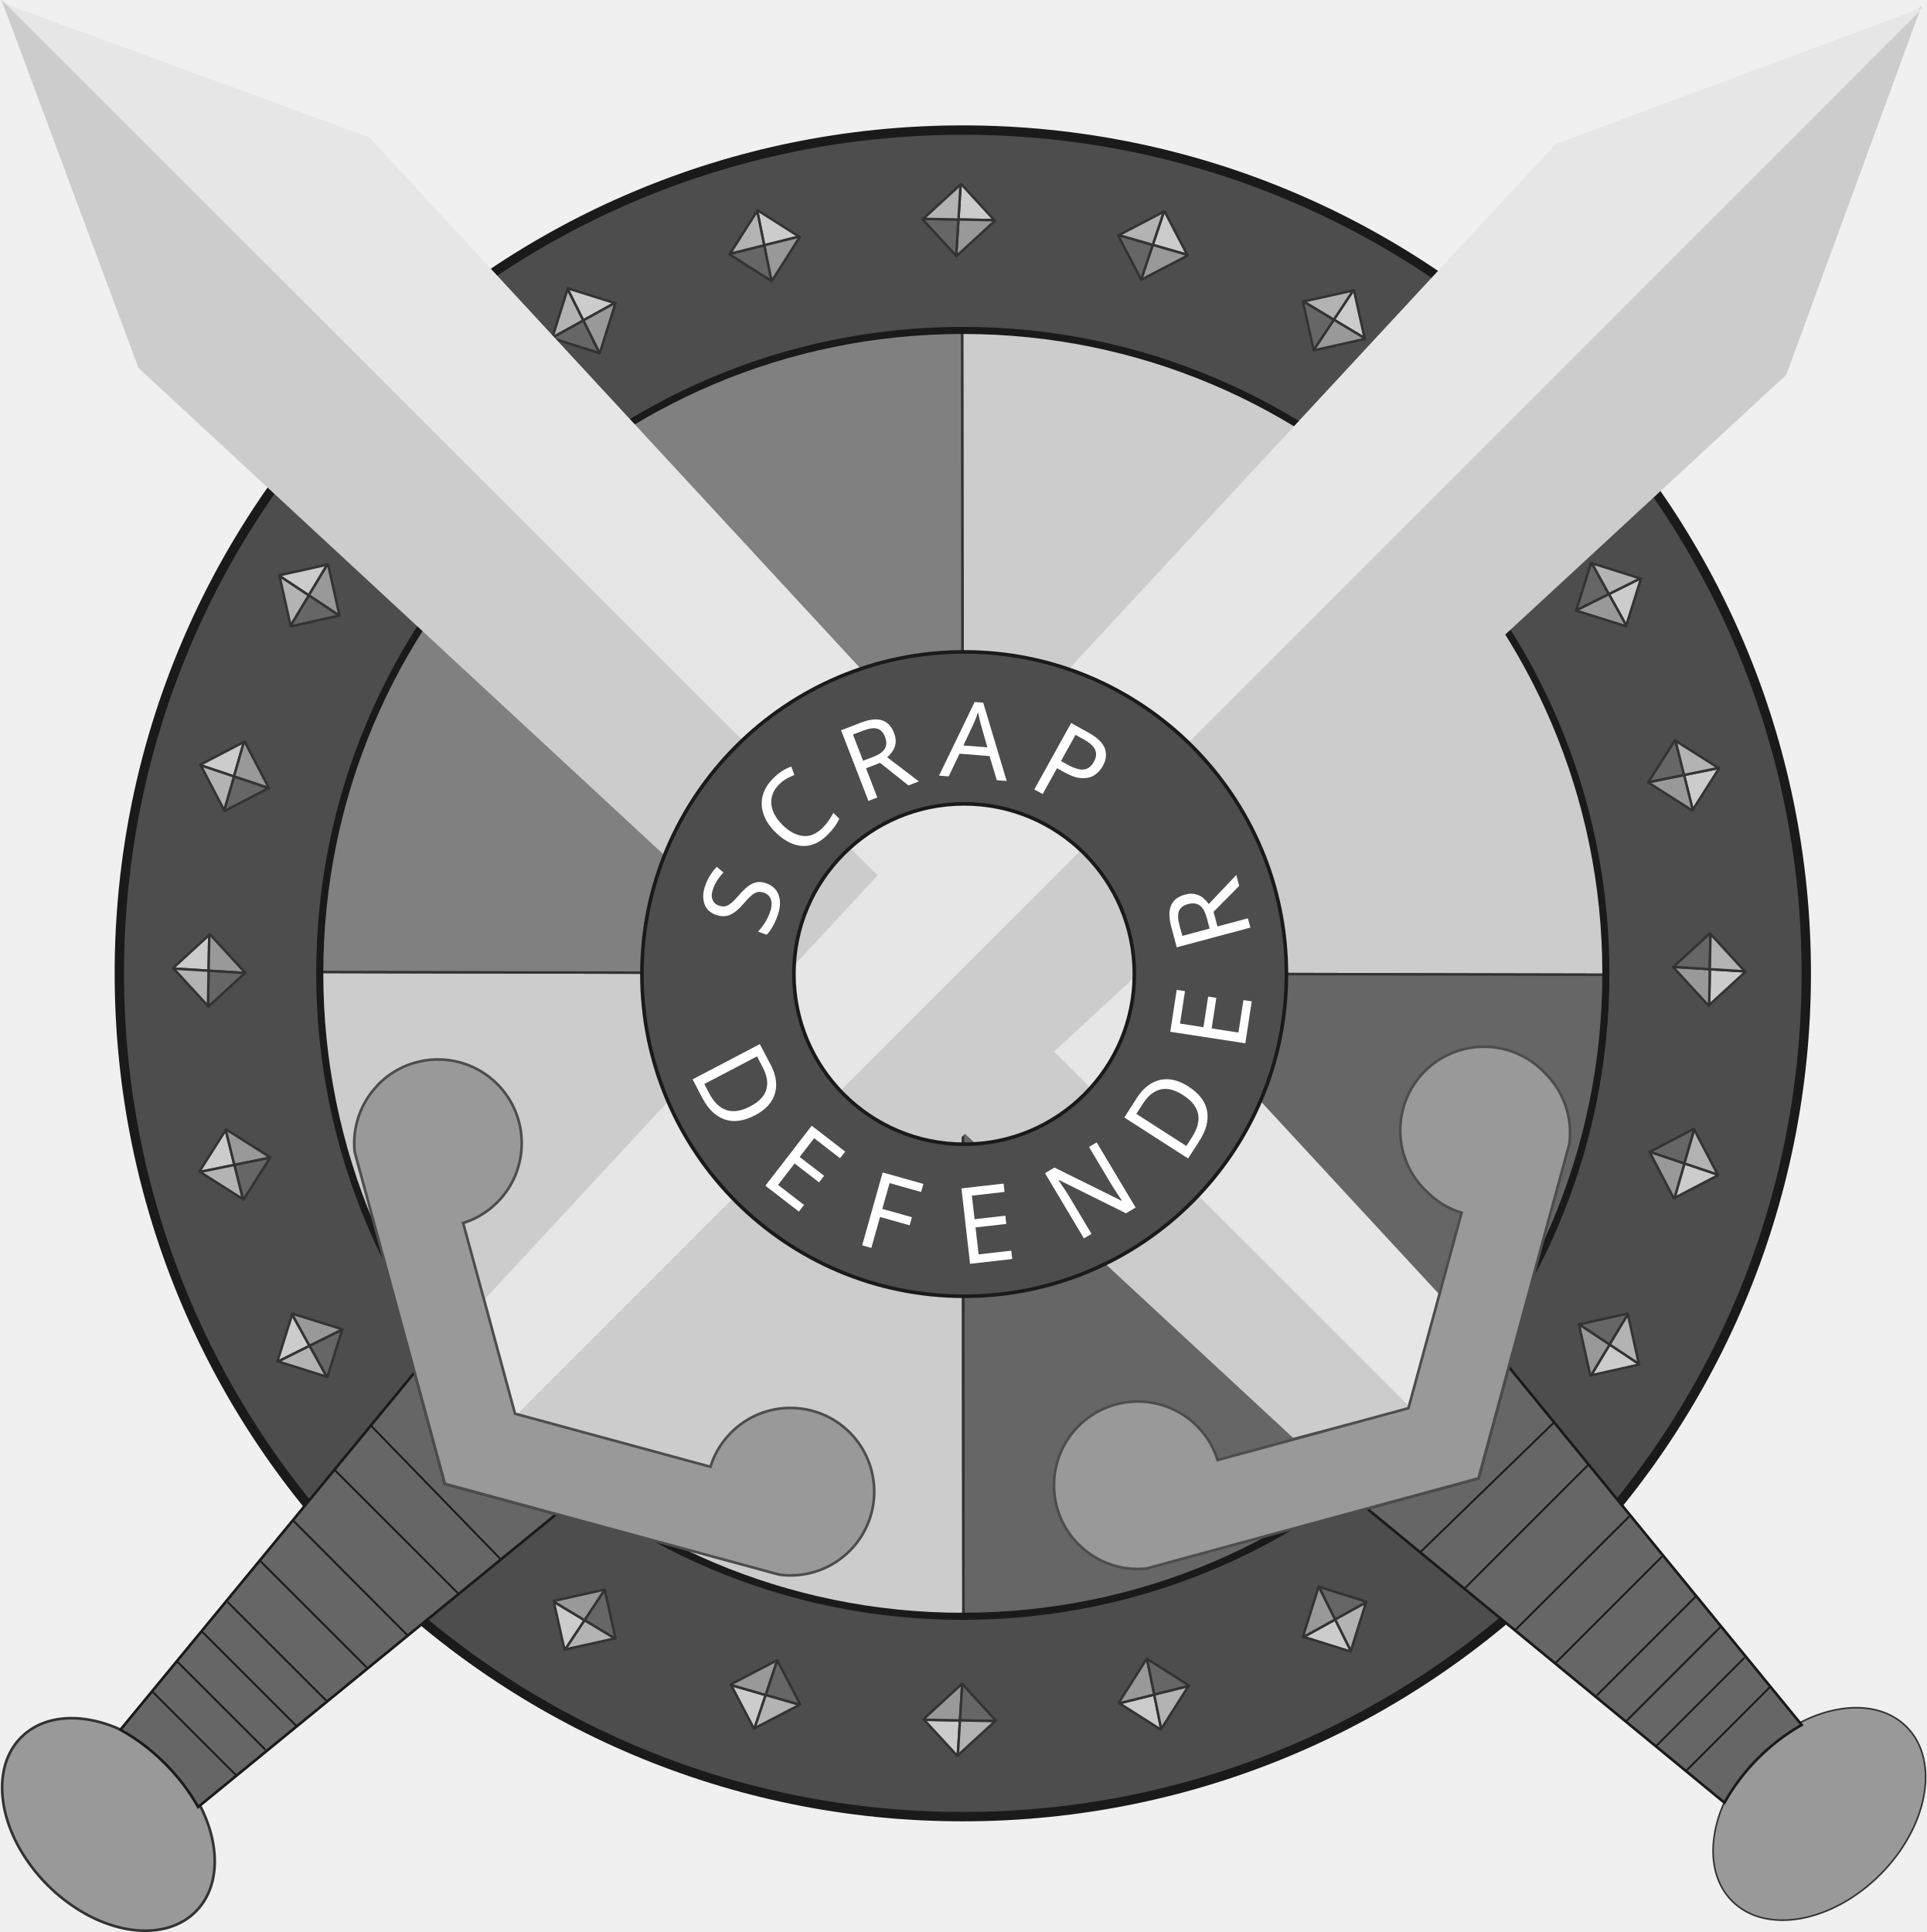
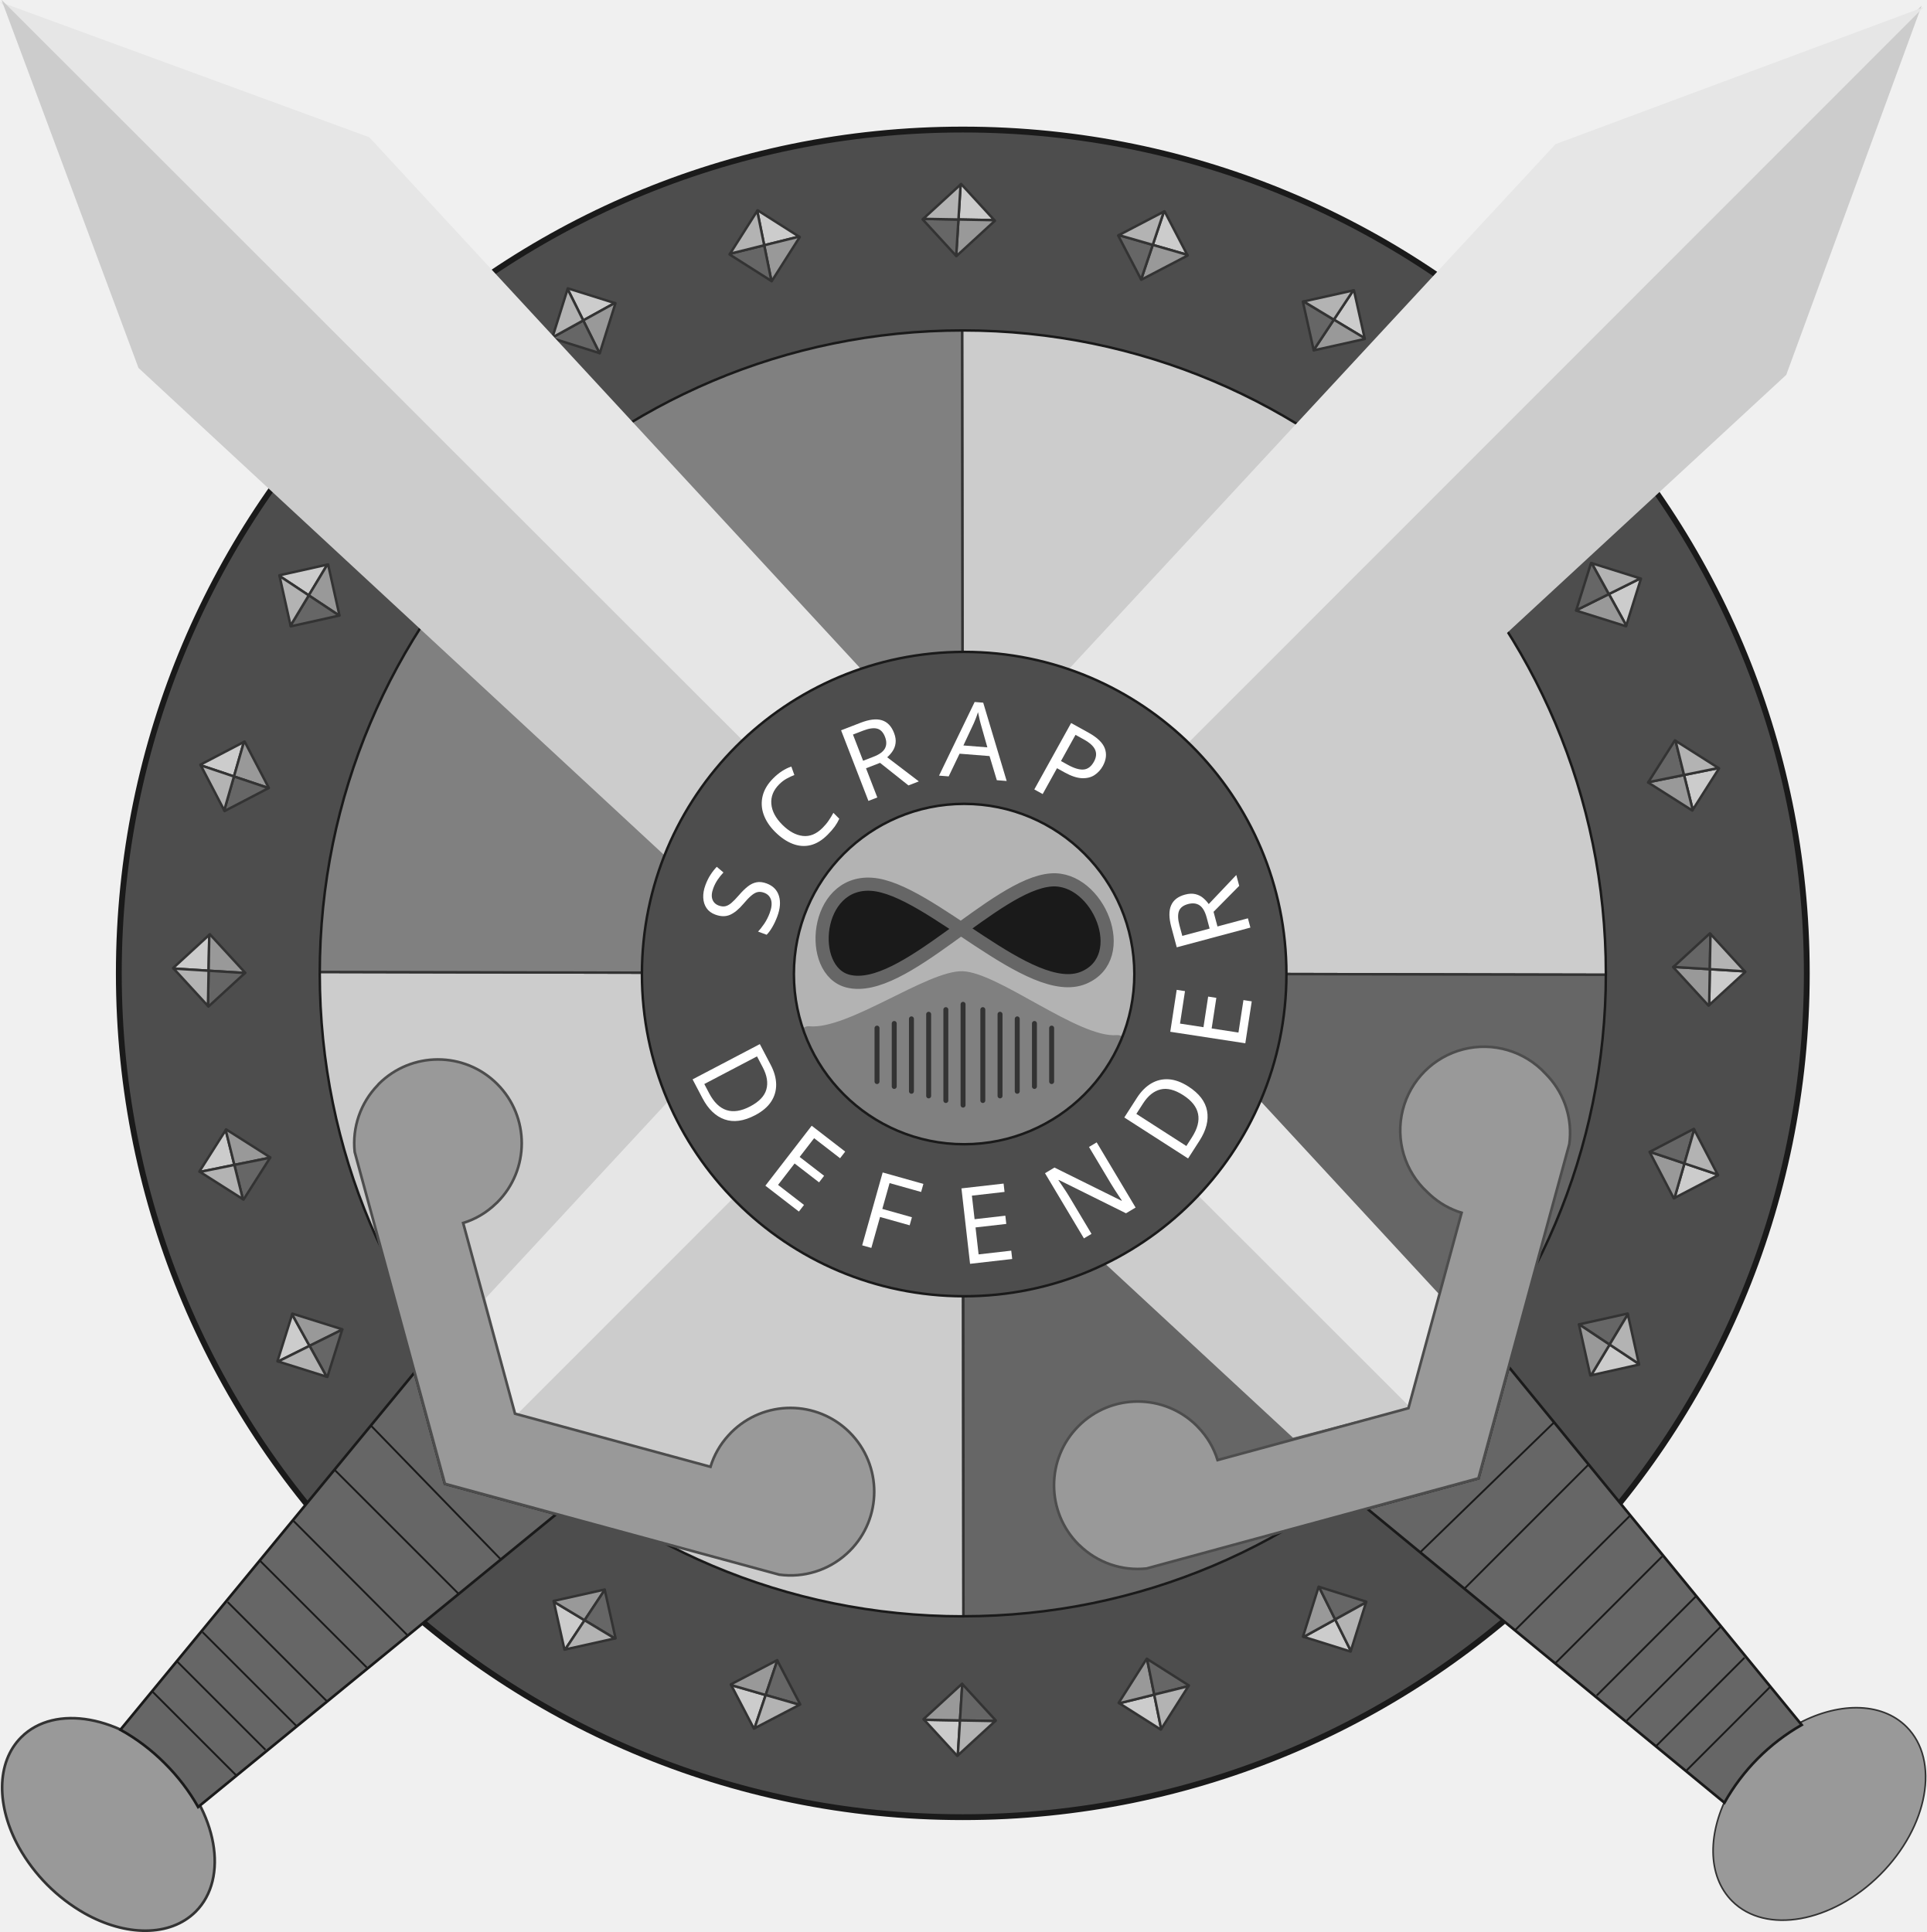
<svg xmlns="http://www.w3.org/2000/svg" viewBox="0 0 777.81 780.22">
  <defs>
    <style>
      .cls-1, .cls-12, .cls-6 {
        fill: #ccc;
      }

      .cls-1, .cls-13, .cls-14, .cls-17, .cls-18, .cls-5 {
        stroke: #1a1a1a;
      }

-       .cls-1, .cls-10, .cls-13, .cls-14, .cls-15, .cls-16, .cls-17, .cls-18, .cls-2, .cls-3, .cls-4, .cls-5 {
+       .cls-1, .cls-10, .cls-13, .cls-14, .cls-15, .cls-16, .cls-17, .cls-18, .cls-2, .cls-21, .cls-3, .cls-4, .cls-5 {
        stroke-miterlimit: 10;
      }

-       .cls-1 {
-         stroke-width: 3.01px;
-       }
- 
-       .cls-2 {
+       .cls-1, .cls-20 {
+         stroke-width: 2px;
+       }
+ 
+       .cls-2, .cls-20 {
        fill: none;
      }

-       .cls-10, .cls-16, .cls-2, .cls-3, .cls-4, .cls-6, .cls-7, .cls-8, .cls-9 {
+       .cls-10, .cls-16, .cls-2, .cls-20, .cls-3, .cls-4, .cls-6, .cls-7, .cls-8, .cls-9 {
        stroke: #333;
      }

      .cls-13, .cls-14, .cls-3, .cls-8 {
        fill: #666;
      }

-       .cls-4 {
+       .cls-19, .cls-4 {
        fill: gray;
      }

-       .cls-18, .cls-5 {
+       .cls-5 {
        fill: #4d4d4d;
      }

-       .cls-5 {
-         stroke-width: 2.86px;
-       }
- 
-       .cls-6, .cls-7, .cls-8, .cls-9 {
+       .cls-20, .cls-6, .cls-7, .cls-8, .cls-9 {
        stroke-linecap: round;
        stroke-linejoin: round;
      }

      .cls-10, .cls-15, .cls-16, .cls-7 {
        fill: #999;
      }

-       .cls-9 {
+       .cls-18, .cls-9 {
        fill: #b3b3b3;
      }

      .cls-10 {
        stroke-width: 0.65px;
      }

      .cls-11, .cls-17 {
        fill: #e6e6e6;
      }

      .cls-13, .cls-15, .cls-16 {
        stroke-width: 1.07px;
      }

      .cls-14, .cls-17 {
        stroke-width: 0.76px;
      }

      .cls-15 {
        stroke: #4d4d4d;
      }

      .cls-18 {
-         stroke-width: 1.45px;
-       }
- 
-       .cls-19 {
+         stroke-width: 0.95px;
+       }
+ 
+       .cls-21 {
+         fill: #1a1a1a;
+         stroke: #666;
+         stroke-width: 5.31px;
+       }
+ 
+       .cls-22 {
        font-size: 42.93px;
        fill: #fff;
        font-family: ReggaeOne-Regular, Reggae One;
      }
    </style>
  </defs>
  <g id="Layer_3" data-name="Layer 3">
    <circle class="cls-1" cx="388.74" cy="393.08" r="340.94" />
    <path class="cls-2" d="M650.94,393.08v.58l-262.2-.57-.29-262.2h.29C533.55,130.89,650.94,248.28,650.94,393.08Z" />
    <path class="cls-3" d="M650.94,393.66C650.63,538.11,533.51,655.13,389,655.28l-.28-262.19Z" />
    <path class="cls-2" d="M389,655.28h-.28c-144.8,0-262.19-117.39-262.19-262.2v-.57l262.19.58Z" />
    <path class="cls-4" d="M388.74,393.09l-262.19-.58c.31-144.44,117.42-261.46,261.9-261.62Z" />
    <g>
      <path class="cls-5" d="M388.74,53C200.91,53,48.65,205.25,48.65,393.08S200.91,733.17,388.74,733.17,728.83,580.91,728.83,393.08,576.57,53,388.74,53Zm0,599.74c-143.39,0-259.64-116.25-259.64-259.64S245.35,133.44,388.74,133.44,648.38,249.68,648.38,393.08,532.14,652.72,388.74,652.72Z" />
      <g>
        <g>
          <polygon class="cls-6" points="388.06 74.3 401.49 88.92 386.98 88.64 387.85 74.5 388.06 74.3" />
          <polygon class="cls-7" points="401.49 88.92 401.7 89.15 386.14 103.44 386.06 103.35 386.98 88.64 401.49 88.92" />
          <polygon class="cls-8" points="386.98 88.64 386.06 103.35 372.51 88.59 372.74 88.38 386.98 88.64" />
          <polygon class="cls-9" points="387.85 74.5 386.98 88.64 372.74 88.38 387.85 74.5" />
        </g>
        <g>
          <polygon class="cls-6" points="470.19 85.32 479.37 102.91 465.43 98.89 469.93 85.45 470.19 85.32" />
          <polygon class="cls-7" points="479.37 102.91 479.52 103.19 460.79 112.97 460.73 112.86 465.43 98.89 479.37 102.91" />
          <polygon class="cls-8" points="465.43 98.89 460.73 112.86 451.46 95.1 451.74 94.95 465.43 98.89" />
          <polygon class="cls-9" points="469.93 85.45 465.43 98.89 451.74 94.95 469.93 85.45" />
        </g>
        <g>
          <polygon class="cls-6" points="546.66 117.22 550.98 136.58 538.55 129.09 546.38 117.28 546.66 117.22" />
          <polygon class="cls-7" points="550.98 136.58 551.05 136.89 530.43 141.49 530.4 141.37 538.55 129.09 550.98 136.58" />
          <polygon class="cls-8" points="538.55 129.09 530.4 141.37 526.04 121.81 526.35 121.74 538.55 129.09" />
          <polygon class="cls-9" points="546.38 117.28 538.55 129.09 526.35 121.74 546.38 117.28" />
        </g>
        <g>
          <polygon class="cls-6" points="612.27 167.82 611.43 187.64 601.37 177.19 611.99 167.81 612.27 167.82" />
          <polygon class="cls-7" points="611.43 187.64 611.42 187.96 590.31 187.06 590.32 186.94 601.37 177.19 611.43 187.64" />
          <polygon class="cls-8" points="601.37 177.19 590.32 186.94 591.17 166.92 591.49 166.93 601.37 177.19" />
          <polygon class="cls-9" points="611.99 167.81 601.37 177.19 591.49 166.93 611.99 167.81" />
        </g>
        <g>
          <polygon class="cls-6" points="662.55 233.68 656.61 252.61 649.59 239.91 662.28 233.59 662.55 233.68" />
          <polygon class="cls-7" points="656.61 252.61 656.51 252.91 636.36 246.58 636.4 246.46 649.59 239.91 656.61 252.61" />
          <polygon class="cls-8" points="649.59 239.91 636.4 246.46 642.4 227.35 642.7 227.44 649.59 239.91" />
          <polygon class="cls-9" points="662.28 233.59 649.59 239.91 642.7 227.44 662.28 233.59" />
        </g>
        <g>
          <polygon class="cls-6" points="694.08 310.31 683.44 327.05 679.94 312.97 693.83 310.15 694.08 310.31" />
          <polygon class="cls-7" points="683.44 327.05 683.26 327.32 665.43 315.99 665.5 315.89 679.94 312.97 683.44 327.05" />
          <polygon class="cls-8" points="679.94 312.97 665.5 315.89 676.25 298.98 676.51 299.15 679.94 312.97" />
          <polygon class="cls-9" points="693.83 310.15 679.94 312.97 676.51 299.15 693.83 310.15" />
        </g>
        <g>
          <polygon class="cls-6" points="704.69 392.48 690.08 405.9 690.35 391.39 704.49 392.27 704.69 392.48" />
          <polygon class="cls-7" points="690.08 405.9 689.84 406.12 675.55 390.56 675.64 390.48 690.35 391.39 690.08 405.9" />
          <polygon class="cls-8" points="690.35 391.39 675.64 390.48 690.4 376.92 690.62 377.16 690.35 391.39" />
          <polygon class="cls-9" points="704.49 392.27 690.35 391.39 690.62 377.16 704.49 392.27" />
        </g>
        <g>
          <polygon class="cls-6" points="693.67 474.61 676.09 483.79 680.1 469.84 693.54 474.35 693.67 474.61" />
          <polygon class="cls-7" points="676.09 483.79 675.8 483.94 666.03 465.21 666.14 465.15 680.1 469.84 676.09 483.79" />
          <polygon class="cls-8" points="680.1 469.84 666.14 465.15 683.9 455.88 684.04 456.16 680.1 469.84" />
          <polygon class="cls-9" points="693.54 474.35 680.1 469.84 684.04 456.16 693.54 474.35" />
        </g>
        <g>
          <polygon class="cls-6" points="661.78 551.08 642.41 555.4 649.9 542.97 661.71 550.8 661.78 551.08" />
          <polygon class="cls-7" points="642.41 555.4 642.1 555.47 637.5 534.85 637.63 534.82 649.9 542.97 642.41 555.4" />
          <polygon class="cls-8" points="649.9 542.97 637.63 534.82 657.18 530.46 657.25 530.77 649.9 542.97" />
          <polygon class="cls-9" points="661.71 550.8 649.9 542.97 657.25 530.77 661.71 550.8" />
        </g>
        <g>
          <polygon class="cls-6" points="611.17 616.69 591.35 615.85 601.8 605.78 611.19 616.4 611.17 616.69" />
          <polygon class="cls-7" points="591.35 615.85 591.03 615.84 591.93 594.73 592.05 594.74 601.8 605.78 591.35 615.85" />
          <polygon class="cls-8" points="601.8 605.78 592.05 594.74 612.07 595.59 612.06 595.9 601.8 605.78" />
          <polygon class="cls-9" points="611.19 616.4 601.8 605.78 612.06 595.9 611.19 616.4" />
        </g>
        <g>
          <polygon class="cls-6" points="545.32 666.97 526.39 661.03 539.09 654.01 545.4 666.7 545.32 666.97" />
          <polygon class="cls-7" points="526.39 661.03 526.08 660.93 532.41 640.78 532.53 640.82 539.09 654.01 526.39 661.03" />
          <polygon class="cls-8" points="539.09 654.01 532.53 640.82 551.64 646.82 551.55 647.12 539.09 654.01" />
          <polygon class="cls-9" points="545.4 666.7 539.09 654.01 551.55 647.12 545.4 666.7" />
        </g>
        <g>
          <polygon class="cls-6" points="468.69 698.49 451.94 687.85 466.03 684.36 468.84 698.25 468.69 698.49" />
          <polygon class="cls-7" points="451.94 687.85 451.67 687.68 463 669.85 463.11 669.92 466.03 684.36 451.94 687.85" />
          <polygon class="cls-8" points="466.03 684.36 463.11 669.92 480.02 680.66 479.85 680.93 466.03 684.36" />
          <polygon class="cls-9" points="468.84 698.25 466.03 684.36 479.85 680.93 468.84 698.25" />
        </g>
        <g>
          <polygon class="cls-6" points="386.51 709.11 373.09 694.5 387.6 694.77 386.72 708.91 386.51 709.11" />
          <polygon class="cls-7" points="373.09 694.5 372.87 694.26 388.43 679.97 388.52 680.06 387.6 694.77 373.09 694.5" />
          <polygon class="cls-8" points="387.6 694.77 388.52 680.06 402.07 694.82 401.83 695.03 387.6 694.77" />
          <polygon class="cls-9" points="386.72 708.91 387.6 694.77 401.83 695.03 386.72 708.91" />
        </g>
        <g>
          <polygon class="cls-6" points="304.39 698.09 295.2 680.5 309.15 684.52 304.64 697.96 304.39 698.09" />
          <polygon class="cls-7" points="295.2 680.5 295.06 680.22 313.79 670.44 313.84 670.55 309.15 684.52 295.2 680.5" />
          <polygon class="cls-8" points="309.15 684.52 313.84 670.55 323.11 688.32 322.83 688.46 309.15 684.52" />
          <polygon class="cls-9" points="304.64 697.96 309.15 684.52 322.83 688.46 304.64 697.96" />
        </g>
        <g>
          <polygon class="cls-6" points="227.91 666.2 223.6 646.83 236.03 654.32 228.2 666.13 227.91 666.2" />
          <polygon class="cls-7" points="223.6 646.83 223.53 646.52 244.15 641.92 244.17 642.04 236.03 654.32 223.6 646.83" />
          <polygon class="cls-8" points="236.03 654.32 244.17 642.04 248.53 661.6 248.22 661.67 236.03 654.32" />
          <polygon class="cls-9" points="228.2 666.13 236.03 654.32 248.22 661.67 228.2 666.13" />
        </g>
        <g>
          <polygon class="cls-6" points="162.3 615.59 163.14 595.77 173.21 606.22 162.59 615.61 162.3 615.59" />
          <polygon class="cls-7" points="163.14 595.77 163.16 595.45 184.26 596.35 184.26 596.47 173.21 606.22 163.14 595.77" />
          <polygon class="cls-8" points="173.21 606.22 184.26 596.47 183.41 616.49 183.09 616.48 173.21 606.22" />
          <polygon class="cls-9" points="162.59 615.61 173.21 606.22 183.09 616.48 162.59 615.61" />
        </g>
        <g>
          <polygon class="cls-6" points="112.02 549.73 117.96 530.8 124.98 543.51 112.3 549.82 112.02 549.73" />
          <polygon class="cls-7" points="117.96 530.8 118.06 530.5 138.22 536.83 138.18 536.95 124.98 543.51 117.96 530.8" />
          <polygon class="cls-8" points="124.98 543.51 138.18 536.95 132.18 556.06 131.87 555.97 124.98 543.51" />
          <polygon class="cls-9" points="112.3 549.82 124.98 543.51 131.87 555.97 112.3 549.82" />
        </g>
        <g>
          <polygon class="cls-6" points="80.5 473.1 91.14 456.36 94.63 470.44 80.74 473.26 80.5 473.1" />
          <polygon class="cls-7" points="91.14 456.36 91.31 456.09 109.14 467.42 109.08 467.52 94.63 470.44 91.14 456.36" />
          <polygon class="cls-8" points="94.63 470.44 109.08 467.52 98.33 484.44 98.06 484.26 94.63 470.44" />
          <polygon class="cls-9" points="80.74 473.26 94.63 470.44 98.06 484.26 80.74 473.26" />
        </g>
        <g>
          <polygon class="cls-6" points="69.89 390.93 84.5 377.51 84.22 392.02 70.08 391.14 69.89 390.93" />
          <polygon class="cls-7" points="84.5 377.51 84.73 377.29 99.02 392.85 98.93 392.93 84.22 392.02 84.5 377.51" />
          <polygon class="cls-8" points="84.22 392.02 98.93 392.93 84.17 406.49 83.96 406.25 84.22 392.02" />
          <polygon class="cls-9" points="70.08 391.14 84.22 392.02 83.96 406.25 70.08 391.14" />
        </g>
        <g>
          <polygon class="cls-6" points="80.9 308.81 98.49 299.62 94.47 313.57 81.04 309.06 80.9 308.81" />
          <polygon class="cls-7" points="98.49 299.62 98.77 299.48 108.55 318.2 108.44 318.26 94.47 313.57 98.49 299.62" />
          <polygon class="cls-8" points="94.47 313.57 108.44 318.26 90.68 327.53 90.53 327.25 94.47 313.57" />
          <polygon class="cls-9" points="81.04 309.06 94.47 313.57 90.53 327.25 81.04 309.06" />
        </g>
        <g>
          <polygon class="cls-6" points="112.8 232.33 132.16 228.01 124.67 240.44 112.86 232.61 112.8 232.33" />
          <polygon class="cls-7" points="132.16 228.01 132.47 227.94 137.07 248.56 136.95 248.59 124.67 240.44 132.16 228.01" />
          <polygon class="cls-8" points="124.67 240.44 136.95 248.59 117.39 252.95 117.32 252.64 124.67 240.44" />
          <polygon class="cls-9" points="112.86 232.61 124.67 240.44 117.32 252.64 112.86 232.61" />
        </g>
        <g>
          <polygon class="cls-6" points="163.4 166.72 183.22 167.56 172.77 177.63 163.39 167.01 163.4 166.72" />
          <polygon class="cls-7" points="183.22 167.56 183.54 167.57 182.64 188.68 182.52 188.68 172.77 177.63 183.22 167.56" />
          <polygon class="cls-8" points="172.77 177.63 182.52 188.68 162.5 187.82 162.52 187.51 172.77 177.63" />
          <polygon class="cls-9" points="163.39 167.01 172.77 177.63 162.52 187.51 163.39 167.01" />
        </g>
        <g>
          <polygon class="cls-6" points="229.26 116.44 248.19 122.38 235.49 129.4 229.17 116.72 229.26 116.44" />
          <polygon class="cls-7" points="248.19 122.38 248.49 122.48 242.16 142.63 242.05 142.6 235.49 129.4 248.19 122.38" />
          <polygon class="cls-8" points="235.49 129.4 242.05 142.6 222.93 136.59 223.03 136.29 235.49 129.4" />
          <polygon class="cls-9" points="229.17 116.72 235.49 129.4 223.03 136.29 229.17 116.72" />
        </g>
        <g>
          <polygon class="cls-6" points="305.89 84.92 322.63 95.56 308.55 99.05 305.73 85.16 305.89 84.92" />
          <polygon class="cls-7" points="322.63 95.56 322.9 95.73 311.57 113.56 311.47 113.49 308.55 99.05 322.63 95.56" />
          <polygon class="cls-8" points="308.55 99.05 311.47 113.49 294.56 102.75 294.73 102.48 308.55 99.05" />
          <polygon class="cls-9" points="305.73 85.16 308.55 99.05 294.73 102.48 305.73 85.16" />
        </g>
      </g>
    </g>
    <g id="Layer_1" data-name="Layer 1">
      <g>
        <path class="cls-10" d="M699.37,767.75c-10.23-10.23-10-28-.9-44.44a70.07,70.07,0,0,1,26.46-26.65c16.56-9.31,34.52-9.63,44.84.69,13.55,13.55,8.77,40.29-10.66,59.72S712.92,781.3,699.37,767.75Z" />
        <polygon class="cls-11" points="0 0.76 149.09 55.42 581.1 522.72 570.33 561.39 568.32 568.76 0 0.76" />
        <polygon class="cls-12" points="55.92 148.59 0.62 0 0.72 0.04 569.05 568.03 568.97 568.32 561.32 570.4 522.03 580.6 55.92 148.59" />
        <g>
          <path class="cls-13" d="M551.94,609.22l45-12.22,12.22-45L727.44,696.59A82.58,82.58,0,0,0,696.25,728Z" />
          <g>
            <line class="cls-14" x1="627.6" y1="574.28" x2="573.39" y2="626.9" />
            <line class="cls-14" x1="641.18" y1="591.65" x2="591.18" y2="641.65" />
            <line class="cls-14" x1="657.93" y1="612.28" x2="611.88" y2="658.17" />
            <line class="cls-14" x1="671.08" y1="628.57" x2="627.88" y2="671.77" />
            <line class="cls-14" x1="684.91" y1="644.49" x2="644.7" y2="684.7" />
            <line class="cls-14" x1="694.77" y1="656.9" x2="656.8" y2="694.87" />
            <line class="cls-14" x1="704.34" y1="669.46" x2="668.54" y2="705.26" />
            <line class="cls-14" x1="714.81" y1="681.12" x2="680.8" y2="715.12" />
          </g>
        </g>
        <path class="cls-15" d="M435.47,623.72a33.82,33.82,0,1,1,47.83-47.83,3.79,3.79,0,0,1,.38.42,33,33,0,0,1,7.93,13.32l23-6.24L561,570.77l7.66-2.09,2.08-7.65,12.62-46.37,6.76-24.89a33.1,33.1,0,0,1-12.64-7.21c-.42-.38-.83-.76-1.23-1.16A33.82,33.82,0,1,1,624,433.57c.4.4.78.81,1.16,1.23A33.71,33.71,0,0,1,633.63,462l-2.38,8.71L621.91,505l-12.76,47-12.22,45-45,12.22-47,12.78-31.43,8.55-10.59,2.88a33.64,33.64,0,0,1-27-9.33A3.79,3.79,0,0,1,435.47,623.72Z" />
      </g>
      <g>
        <path class="cls-16" d="M8.56,701.58c-10.23,10.23-10,28-.91,44.44a70.19,70.19,0,0,0,26.47,26.65C50.68,782,68.64,782.3,79,772c13.55-13.55,8.77-40.29-10.66-59.72S22.11,688,8.56,701.58Z" />
        <polygon class="cls-12" points="775.87 2.29 721.21 151.38 253.91 583.39 207.87 570.61 775.87 2.29" />
        <polygon class="cls-11" points="628.04 58.21 776.63 2.9 776.59 3.01 208.6 571.33 208.31 571.26 196.03 524.32 628.04 58.21" />
        <g>
          <path class="cls-13" d="M167.41,554.22l12.22,45,45,12.23L80,729.73a81.19,81.19,0,0,0-13.38-17.54,80.26,80.26,0,0,0-18-13.65Z" />
          <g>
            <line class="cls-17" x1="202.35" y1="629.89" x2="149.73" y2="575.68" />
            <line class="cls-17" x1="184.98" y1="643.47" x2="134.98" y2="593.47" />
            <line class="cls-17" x1="164.35" y1="660.21" x2="118.46" y2="614.17" />
            <line class="cls-17" x1="148.06" y1="673.37" x2="104.86" y2="630.17" />
            <line class="cls-17" x1="132.14" y1="687.19" x2="91.93" y2="646.98" />
            <line class="cls-17" x1="119.73" y1="697.06" x2="81.76" y2="659.09" />
            <line class="cls-17" x1="107.17" y1="706.63" x2="71.37" y2="670.83" />
            <line class="cls-17" x1="95.51" y1="717.09" x2="61.5" y2="683.08" />
          </g>
        </g>
        <path class="cls-15" d="M152.91,437.76a33.82,33.82,0,1,1,47.83,47.83,3.79,3.79,0,0,1-.42.38A33,33,0,0,1,187,493.9l20.94,77,78.92,21.45a32.93,32.93,0,0,1,7.21-12.63c.38-.42.76-.84,1.16-1.24a33.82,33.82,0,1,1,47.83,47.84c-.4.4-.81.78-1.23,1.16a33.68,33.68,0,0,1-27.19,8.43l-135-36.7-36.43-134a33.64,33.64,0,0,1,9.33-27A3.69,3.69,0,0,1,152.91,437.76Z" />
      </g>
    </g>
  </g>
  <g id="Layer_4" data-name="Layer 4">
    <g>
-       <path class="cls-18" d="M389.29,263.26A130.11,130.11,0,1,0,519.4,393.37,130.11,130.11,0,0,0,389.29,263.26Zm0,198.83A68.73,68.73,0,1,1,458,393.37,68.73,68.73,0,0,1,389.29,462.09Z" />
-       <g>
-         <text class="cls-19" transform="matrix(0.35, -0.94, 0.94, 0.35, 309.73, 379.91)">S</text>
-         <text class="cls-19" transform="matrix(0.71, -0.71, 0.71, 0.71, 321.97, 348.69)">C</text>
-         <text class="cls-19" transform="matrix(0.93, -0.36, 0.36, 0.93, 346.75, 324.94)">R</text>
-         <text class="cls-19" transform="translate(379.14 313.23) rotate(4.53)">A</text>
-         <text class="cls-19" transform="translate(413.96 316.78) rotate(29)">P</text>
-         <text class="cls-19" transform="translate(442.52 334.68) rotate(47.76)"> </text>
-         <text class="cls-19" transform="translate(277.7 432.2) rotate(62.32)">D</text>
-         <text class="cls-19" transform="matrix(0.79, 0.61, -0.61, 0.79, 305.73, 476.29)">E</text>
-         <text class="cls-19" transform="matrix(0.96, 0.27, -0.27, 0.96, 344.1, 501.79)">F</text>
-         <text class="cls-19" transform="translate(387.52 510.85) rotate(-6.51)">E</text>
-         <text class="cls-19" transform="translate(434.06 502.25) rotate(-30.84)">N</text>
-         <text class="cls-19" transform="matrix(0.54, -0.84, 0.84, 0.54, 477.44, 471.34)">D</text>
-         <text class="cls-19" transform="translate(502.17 425.44) rotate(-81.28)">E</text>
-         <text class="cls-19" transform="matrix(-0.26, -0.97, 0.97, -0.26, 505.94, 378.64)">R</text>
-         <text class="cls-19" transform="matrix(-0.55, -0.83, 0.83, -0.55, 490.48, 335.03)"> </text>
+       <circle class="cls-18" cx="388.74" cy="393.08" r="123.8" />
+       <path class="cls-19" d="M388.76,464.23c-17.5,0-66.87-22.36-66.87-22.36V421.52c0-3.12,1.7-7.38,4.8-7.07,15.68,1.55,47.78-22.6,61.92-22.23,14.35.38,46.9,27.09,62.32,25.81,3.38-.28,5.05,4.5,5.05,7.9v15.3S406.38,464.18,388.76,464.23Z" />
+       <g>
+         <line class="cls-20" x1="388.84" y1="405.58" x2="388.84" y2="446.29" />
+         <line class="cls-20" x1="381.89" y1="407.73" x2="381.89" y2="444.43" />
+         <line class="cls-20" x1="374.95" y1="409.6" x2="374.95" y2="442.57" />
+         <line class="cls-20" x1="368" y1="411.46" x2="368" y2="440.7" />
+         <line class="cls-20" x1="361.05" y1="413.32" x2="361.05" y2="438.75" />
+         <line class="cls-20" x1="354.1" y1="415.19" x2="354.1" y2="436.78" />
+         <line class="cls-20" x1="396.82" y1="407.73" x2="396.82" y2="444.43" />
+         <line class="cls-20" x1="403.77" y1="409.6" x2="403.77" y2="442.57" />
+         <line class="cls-20" x1="410.72" y1="411.46" x2="410.72" y2="440.7" />
+         <line class="cls-20" x1="417.66" y1="413.32" x2="417.66" y2="438.75" />
+         <line class="cls-20" x1="424.61" y1="415.19" x2="424.61" y2="436.78" />
+       </g>
+       <path class="cls-21" d="M424.48,355.35c-22.86,1.61-59.83,46.43-82.06,40.88-16.61-4.15-13.56-40.69,9.52-39.12,23.35,1.58,64.12,46.87,85.65,37.71C457,386.58,443.35,354,424.48,355.35Z" />
+       <path class="cls-5" d="M389.29,263.26A130.11,130.11,0,1,0,519.4,393.37,130.11,130.11,0,0,0,389.29,263.26Zm0,198.83A68.73,68.73,0,1,1,458,393.37,68.73,68.73,0,0,1,389.29,462.09Z" />
+       <g>
+         <text class="cls-22" transform="matrix(0.35, -0.94, 0.94, 0.35, 309.73, 379.91)">S</text>
+         <text class="cls-22" transform="matrix(0.71, -0.71, 0.71, 0.71, 321.97, 348.69)">C</text>
+         <text class="cls-22" transform="matrix(0.93, -0.36, 0.36, 0.93, 346.75, 324.94)">R</text>
+         <text class="cls-22" transform="translate(379.14 313.23) rotate(4.53)">A</text>
+         <text class="cls-22" transform="translate(413.96 316.78) rotate(29)">P</text>
+         <text class="cls-22" transform="translate(442.52 334.68) rotate(47.76)"> </text>
+         <text class="cls-22" transform="translate(277.7 432.2) rotate(62.32)">D</text>
+         <text class="cls-22" transform="matrix(0.79, 0.61, -0.61, 0.79, 305.73, 476.29)">E</text>
+         <text class="cls-22" transform="matrix(0.96, 0.27, -0.27, 0.96, 344.1, 501.79)">F</text>
+         <text class="cls-22" transform="translate(387.52 510.85) rotate(-6.51)">E</text>
+         <text class="cls-22" transform="translate(434.06 502.25) rotate(-30.84)">N</text>
+         <text class="cls-22" transform="matrix(0.54, -0.84, 0.84, 0.54, 477.44, 471.34)">D</text>
+         <text class="cls-22" transform="translate(502.17 425.44) rotate(-81.28)">E</text>
+         <text class="cls-22" transform="matrix(-0.26, -0.97, 0.97, -0.26, 505.94, 378.64)">R</text>
+         <text class="cls-22" transform="matrix(-0.55, -0.83, 0.83, -0.55, 490.48, 335.03)"> </text>
      </g>
    </g>
  </g>
</svg>
